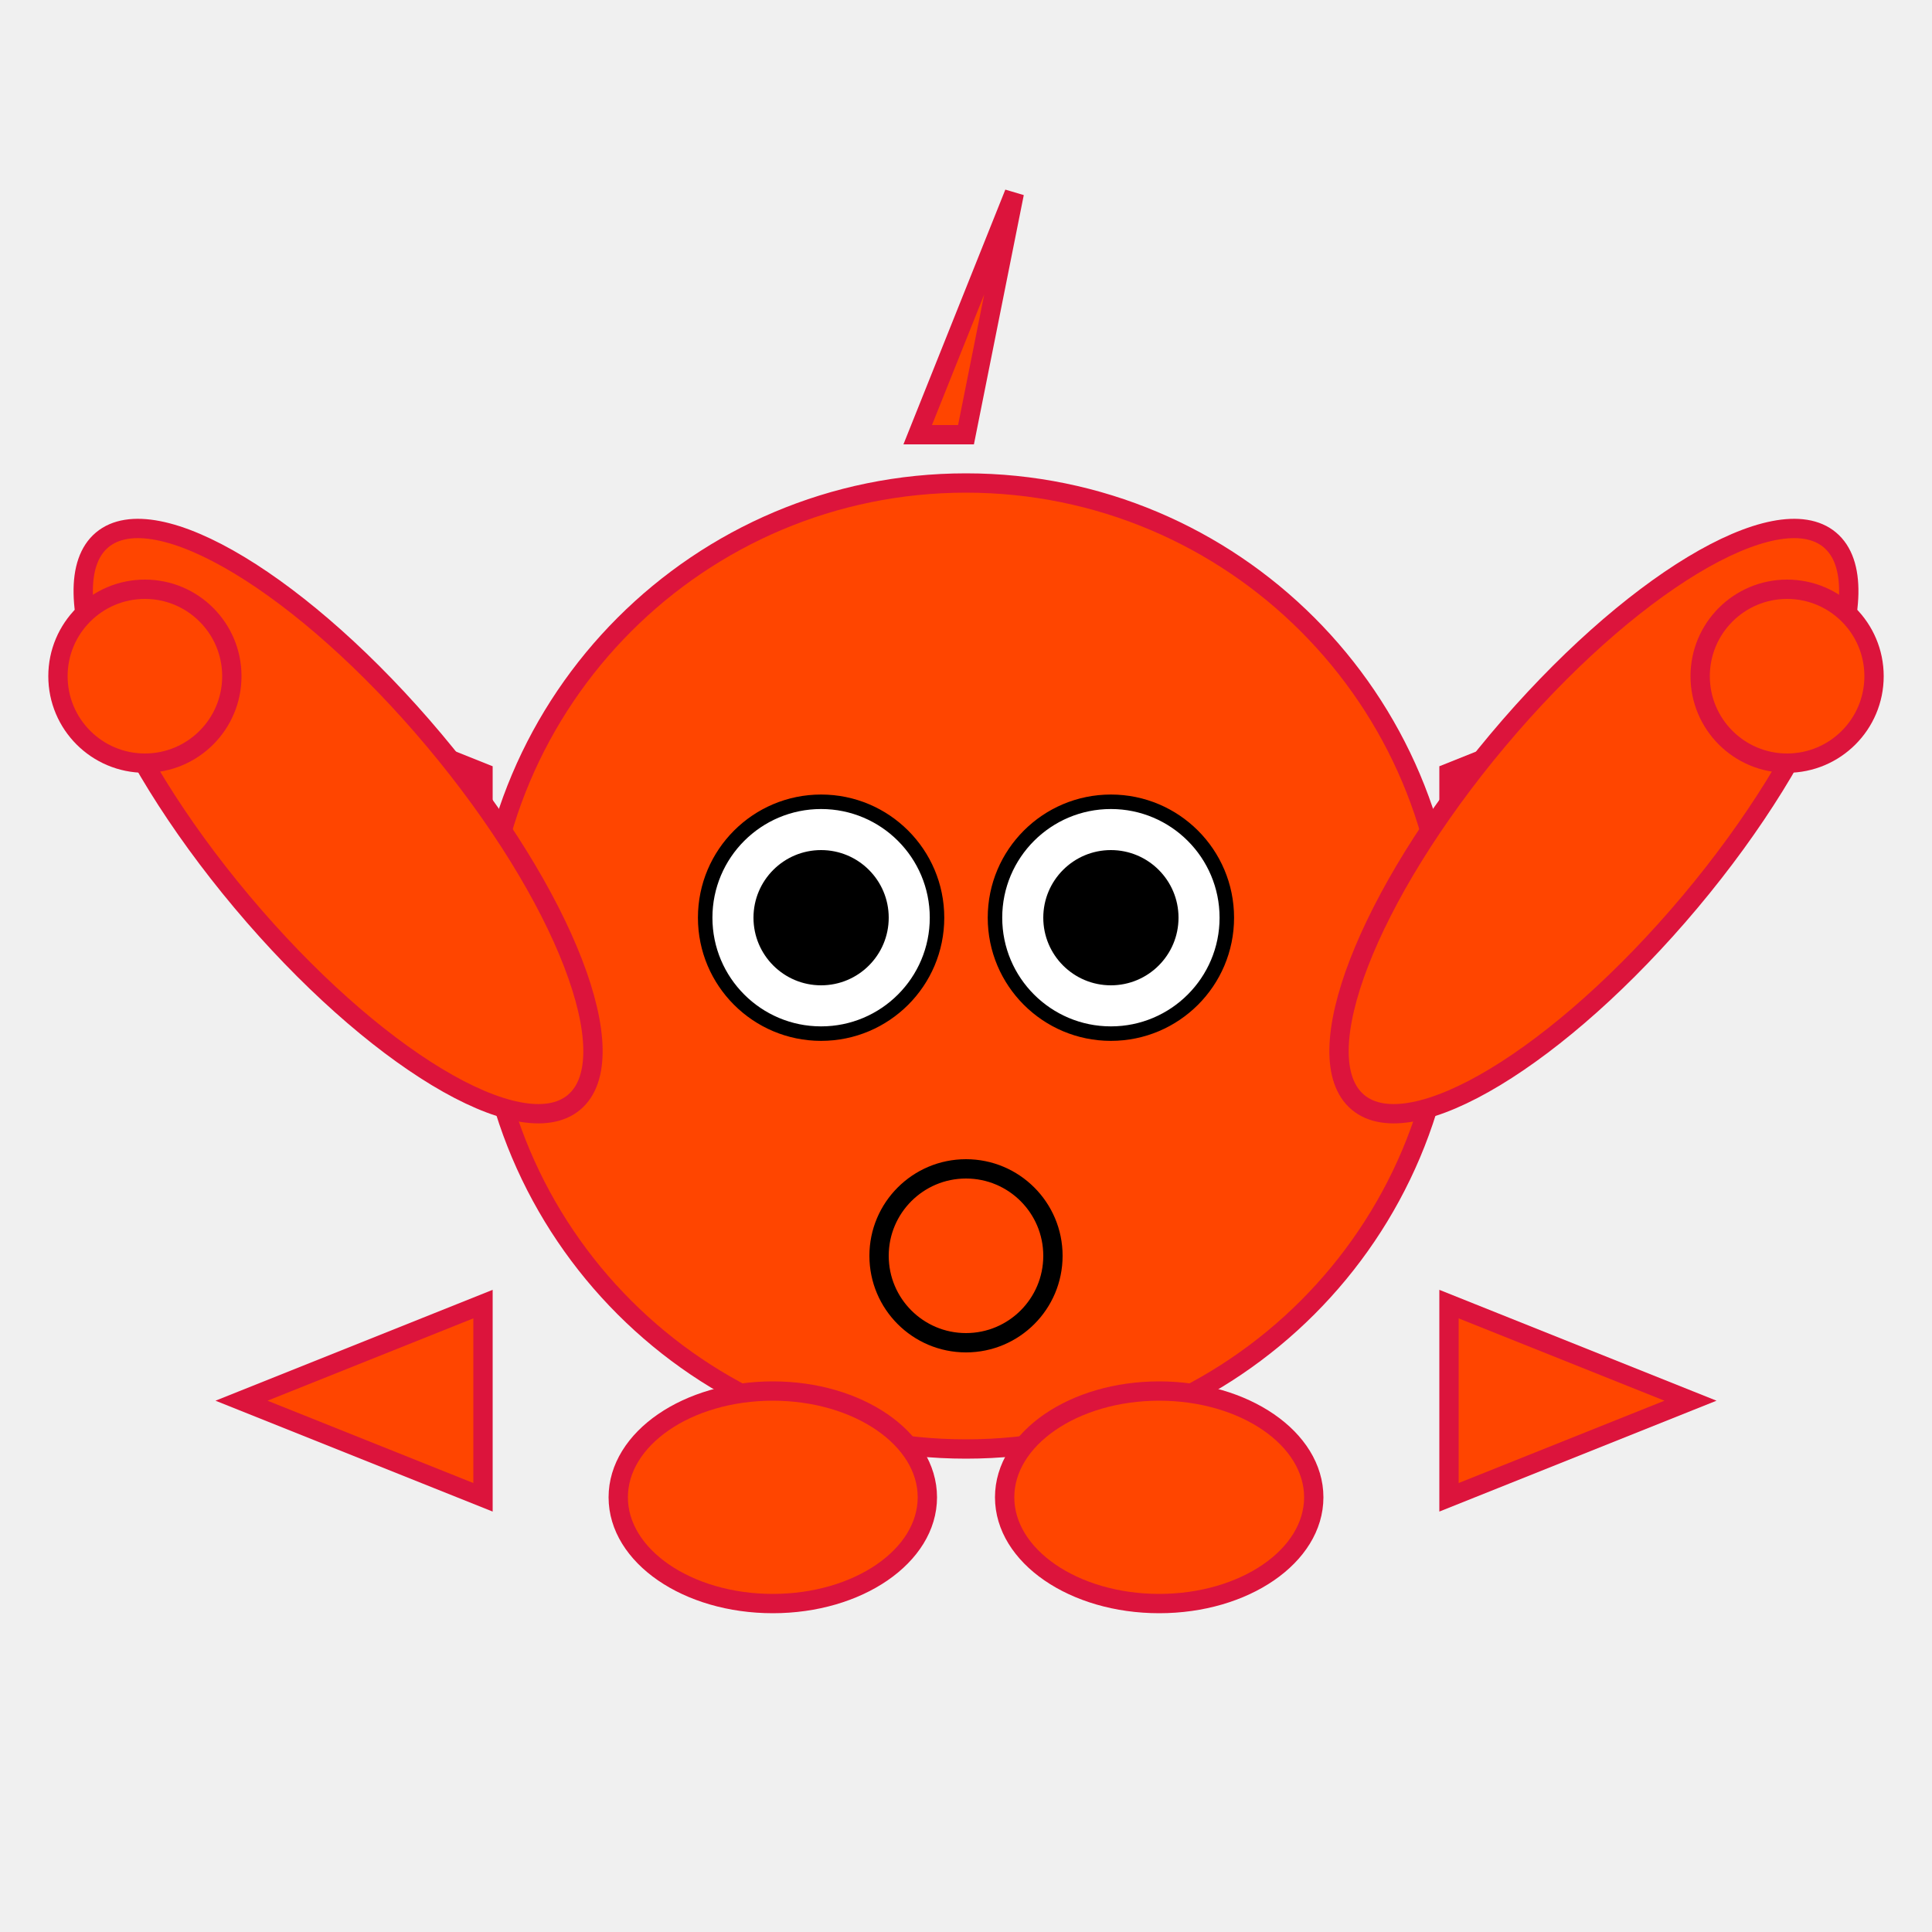
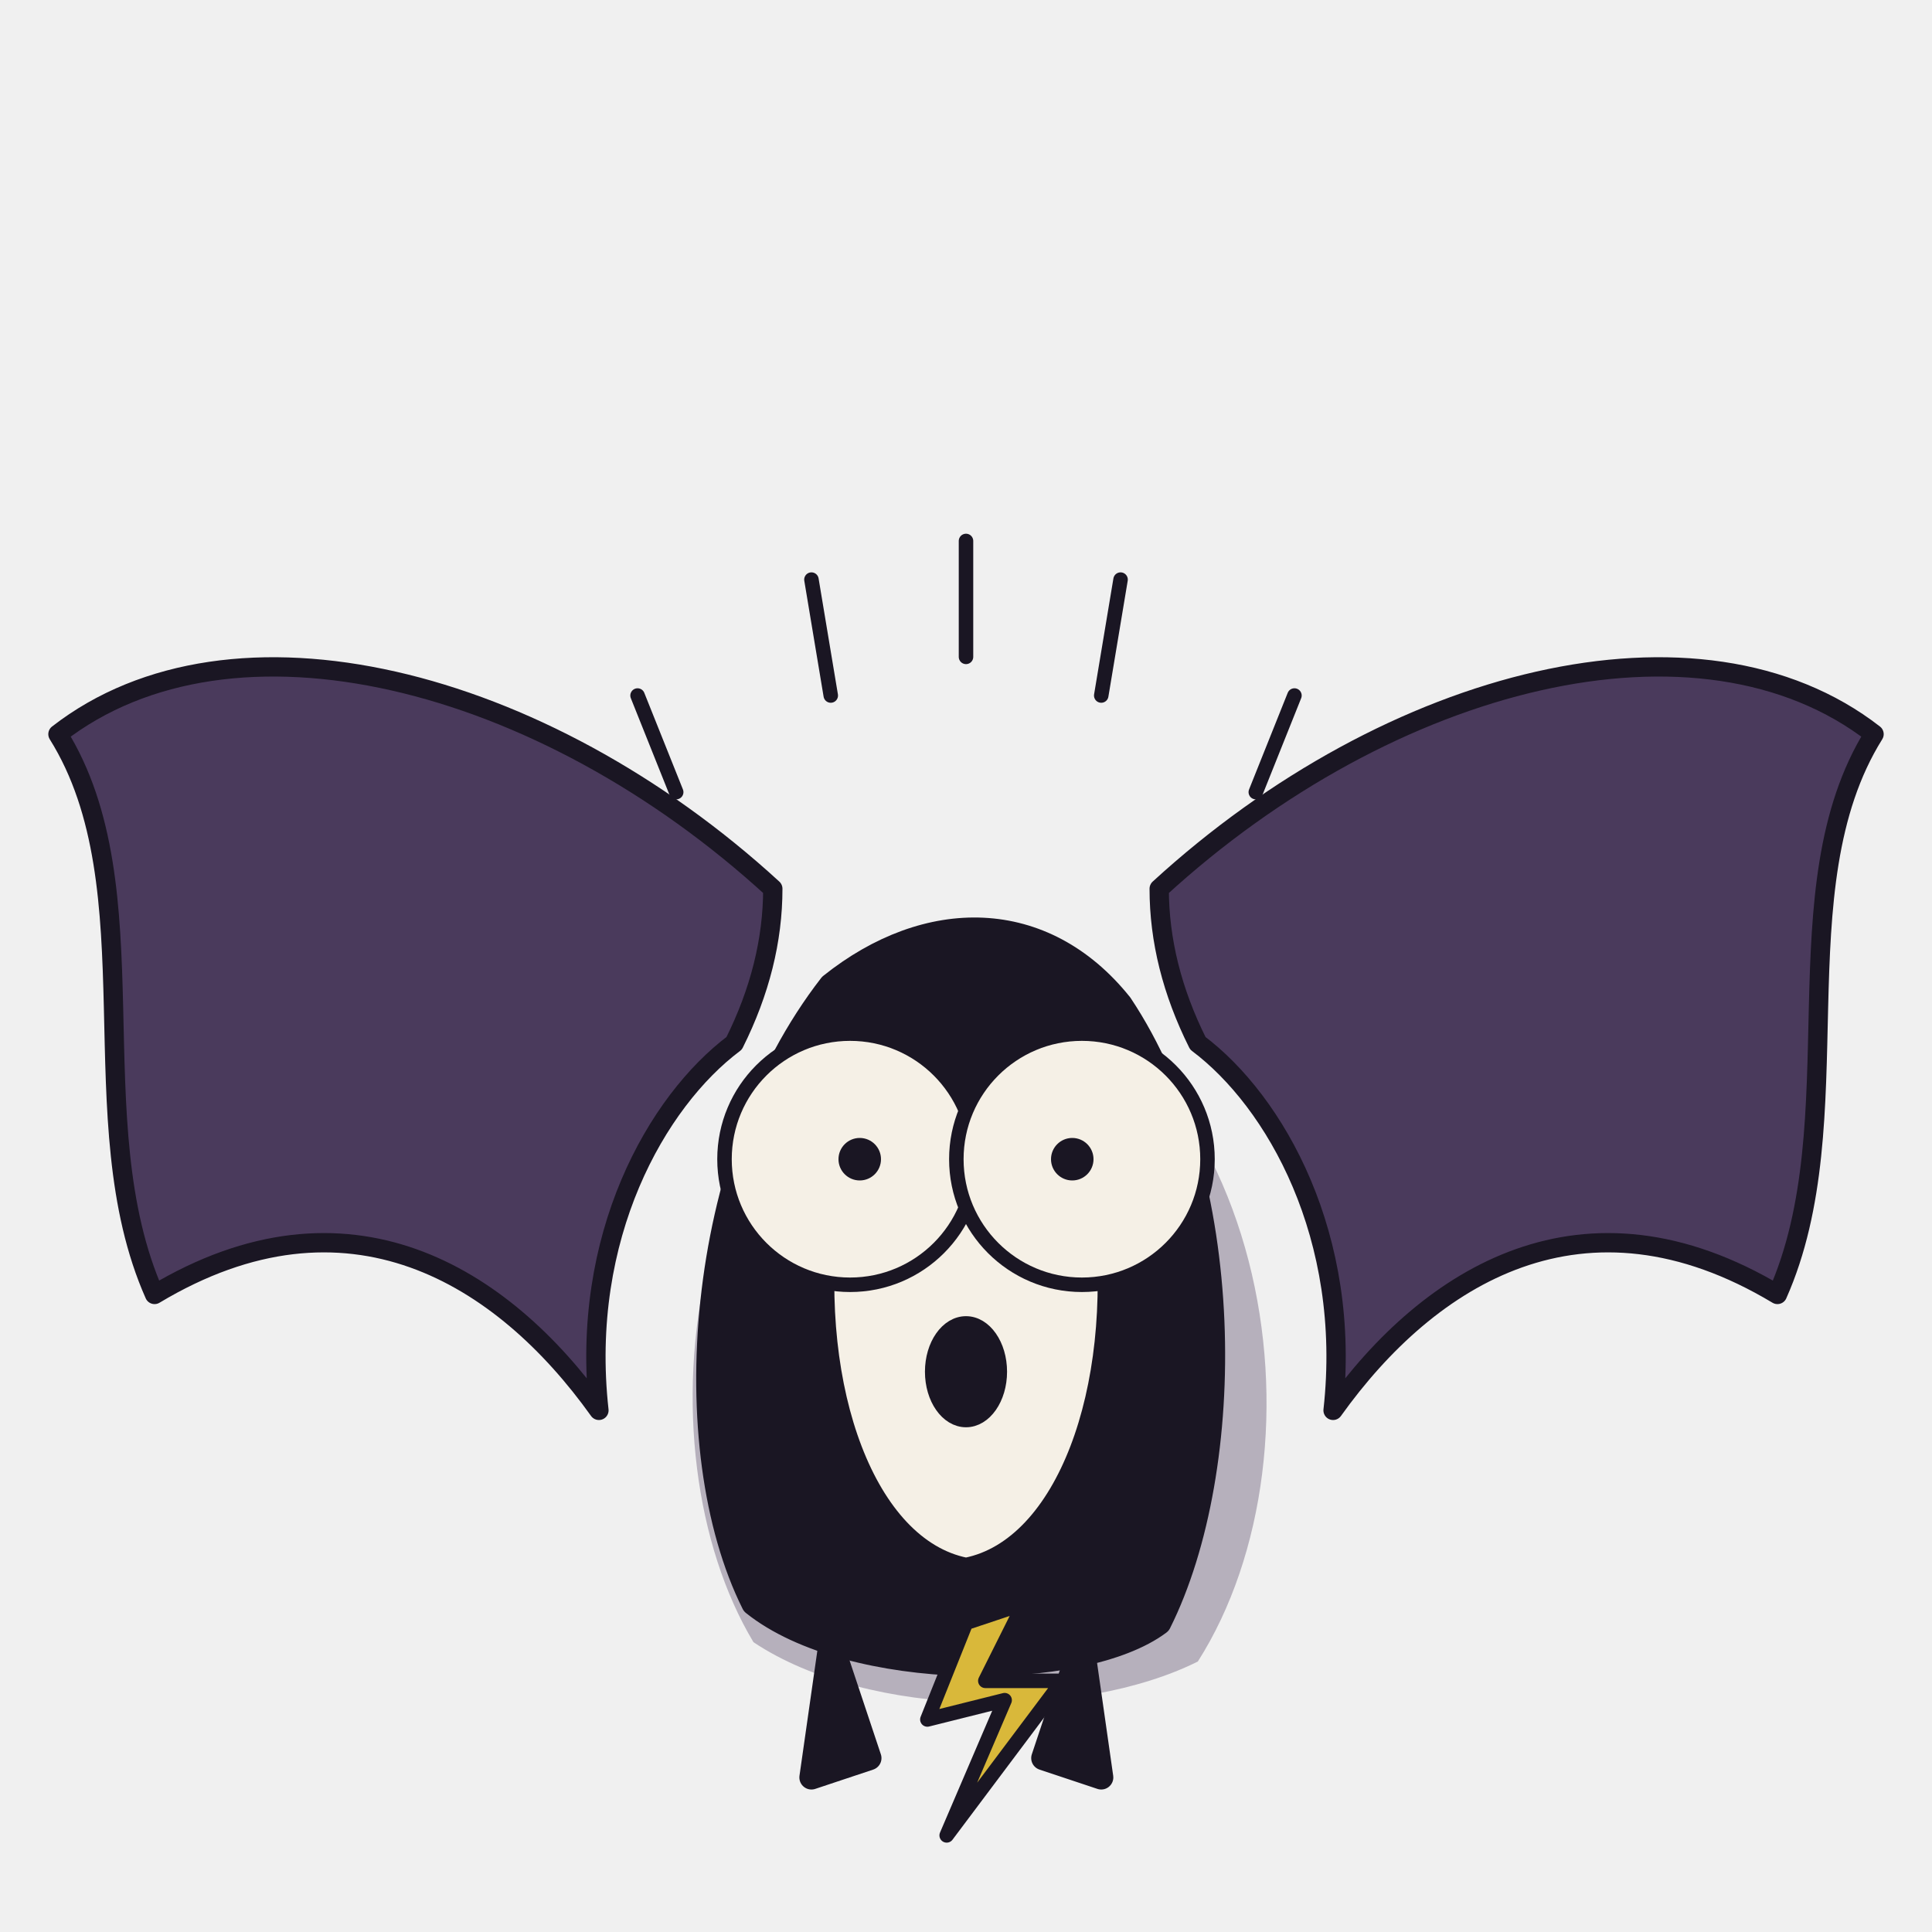
- <svg xmlns="http://www.w3.org/2000/svg" viewBox="0 0 200 200" role="img" aria-label="Surprised Zing">
+ <svg xmlns="http://www.w3.org/2000/svg" viewBox="0 0 200 200" role="img" aria-label="Zing the notification bat, surprised">
  <defs>
    <style>
-       .zing-body { fill: #FF4500; stroke: #DC143C; stroke-width: 2; }
-       .zing-eye { fill: #FFFFFF; stroke: #000000; stroke-width: 1.5; }
-       .zing-pupil { fill: #000000; }
-       .zing-mouth { fill: none; stroke: #000000; stroke-width: 2.5; }
+       .zing-body{fill:#1A1623;stroke:#1A1623;stroke-width:2.5;stroke-linejoin:round;stroke-linecap:round}
+       .zing-eye{fill:#F5F0E6;stroke:#1A1623;stroke-width:1.5}
+       .zing-pupil{fill:#1A1623}
+       .zing-mouth{fill:#1A1623;stroke:#1A1623;stroke-width:1.5}
+       .zing-accent{fill:#D9B83A;stroke:#1A1623;stroke-width:1.5;stroke-linejoin:round;stroke-linecap:round}
+       .wing{fill:#4A3A5C;stroke:#1A1623;stroke-width:2;stroke-linejoin:round;stroke-linecap:round}
+       .belly{fill:#F5F0E6;stroke:#1A1623;stroke-width:1.5;stroke-linejoin:round}
    </style>
  </defs>
-   <circle class="zing-body" cx="100" cy="100" r="50" />
-   <polygon class="zing-body" points="100,45 105,20 95,45" />
-   <polygon class="zing-body" points="150,80 175,70 150,95" />
-   <polygon class="zing-body" points="150,135 175,145 150,155" />
-   <polygon class="zing-body" points="50,135 25,145 50,155" />
-   <polygon class="zing-body" points="50,80 25,70 50,95" />
-   <circle class="zing-eye" cx="85" cy="95" r="12" />
-   <circle class="zing-pupil" cx="85" cy="95" r="7" />
-   <circle class="zing-eye" cx="115" cy="95" r="12" />
-   <circle class="zing-pupil" cx="115" cy="95" r="7" />
-   <circle cx="100" cy="130" r="9" fill="none" stroke="#000000" stroke-width="2" />
-   <ellipse class="zing-body" cx="35" cy="85" rx="13" ry="38" transform="rotate(-40 35 85)" />
-   <circle class="zing-body" cx="15" cy="70" r="9" />
-   <ellipse class="zing-body" cx="165" cy="85" rx="13" ry="38" transform="rotate(40 165 85)" />
-   <circle class="zing-body" cx="185" cy="70" r="9" />
-   <ellipse class="zing-body" cx="80" cy="155" rx="16" ry="11" />
-   <ellipse class="zing-body" cx="120" cy="155" rx="16" ry="11" />
+   <path d="M78 170 C66 150 70 110 100 98 C132 108 138 150 124 172 C112 178 90 178 78 170 Z" fill="#4A3A5C" opacity="0.35" />
+   <path class="wing" d="M80 92 C56 70 24 62 6 76 C16 92 8 116 16 134 C36 122 52 132 62 146 C60 128 68 114 76 108 Q80 100 80 92 Z" />
+   <path class="wing" d="M120 92 C144 70 176 62 194 76 C184 92 192 116 184 134 C164 122 148 132 138 146 C140 128 132 114 124 108 Q120 100 120 92 Z" />
+   <path class="zing-body" d="M78 166 C70 150 72 120 86 102 C96 94 108 94 116 104 C128 122 128 152 120 168 C112 174 88 174 78 166 Z" />
+   <path class="belly" d="M86 126 C84 144 90 160 100 162 C110 160 116 144 114 126 C108 122 92 122 86 126 Z" />
+   <path class="zing-accent" d="M100 168 L96 178 L104 176 L98 190 L110 174 L102 174 L106 166 Z" />
+   <path class="zing-body" d="M86 170 L84 184 L90 182 Z" />
+   <path class="zing-body" d="M112 170 L114 184 L108 182 Z" />
+   <circle class="zing-eye" cx="88" cy="120" r="13" />
+   <circle class="zing-eye" cx="112" cy="120" r="13" />
+   <circle class="zing-pupil" cx="89" cy="120" r="2.2" />
+   <circle class="zing-pupil" cx="111" cy="120" r="2.2" />
+   <ellipse class="zing-mouth" cx="100" cy="142" rx="3.5" ry="5" />
+   <path fill="none" stroke="#1A1623" stroke-width="1.5" stroke-linecap="round" d="M70 82 L66 72 M86 72 L84 60 M100 68 L100 56 M114 72 L116 60 M130 82 L134 72" />
</svg>
